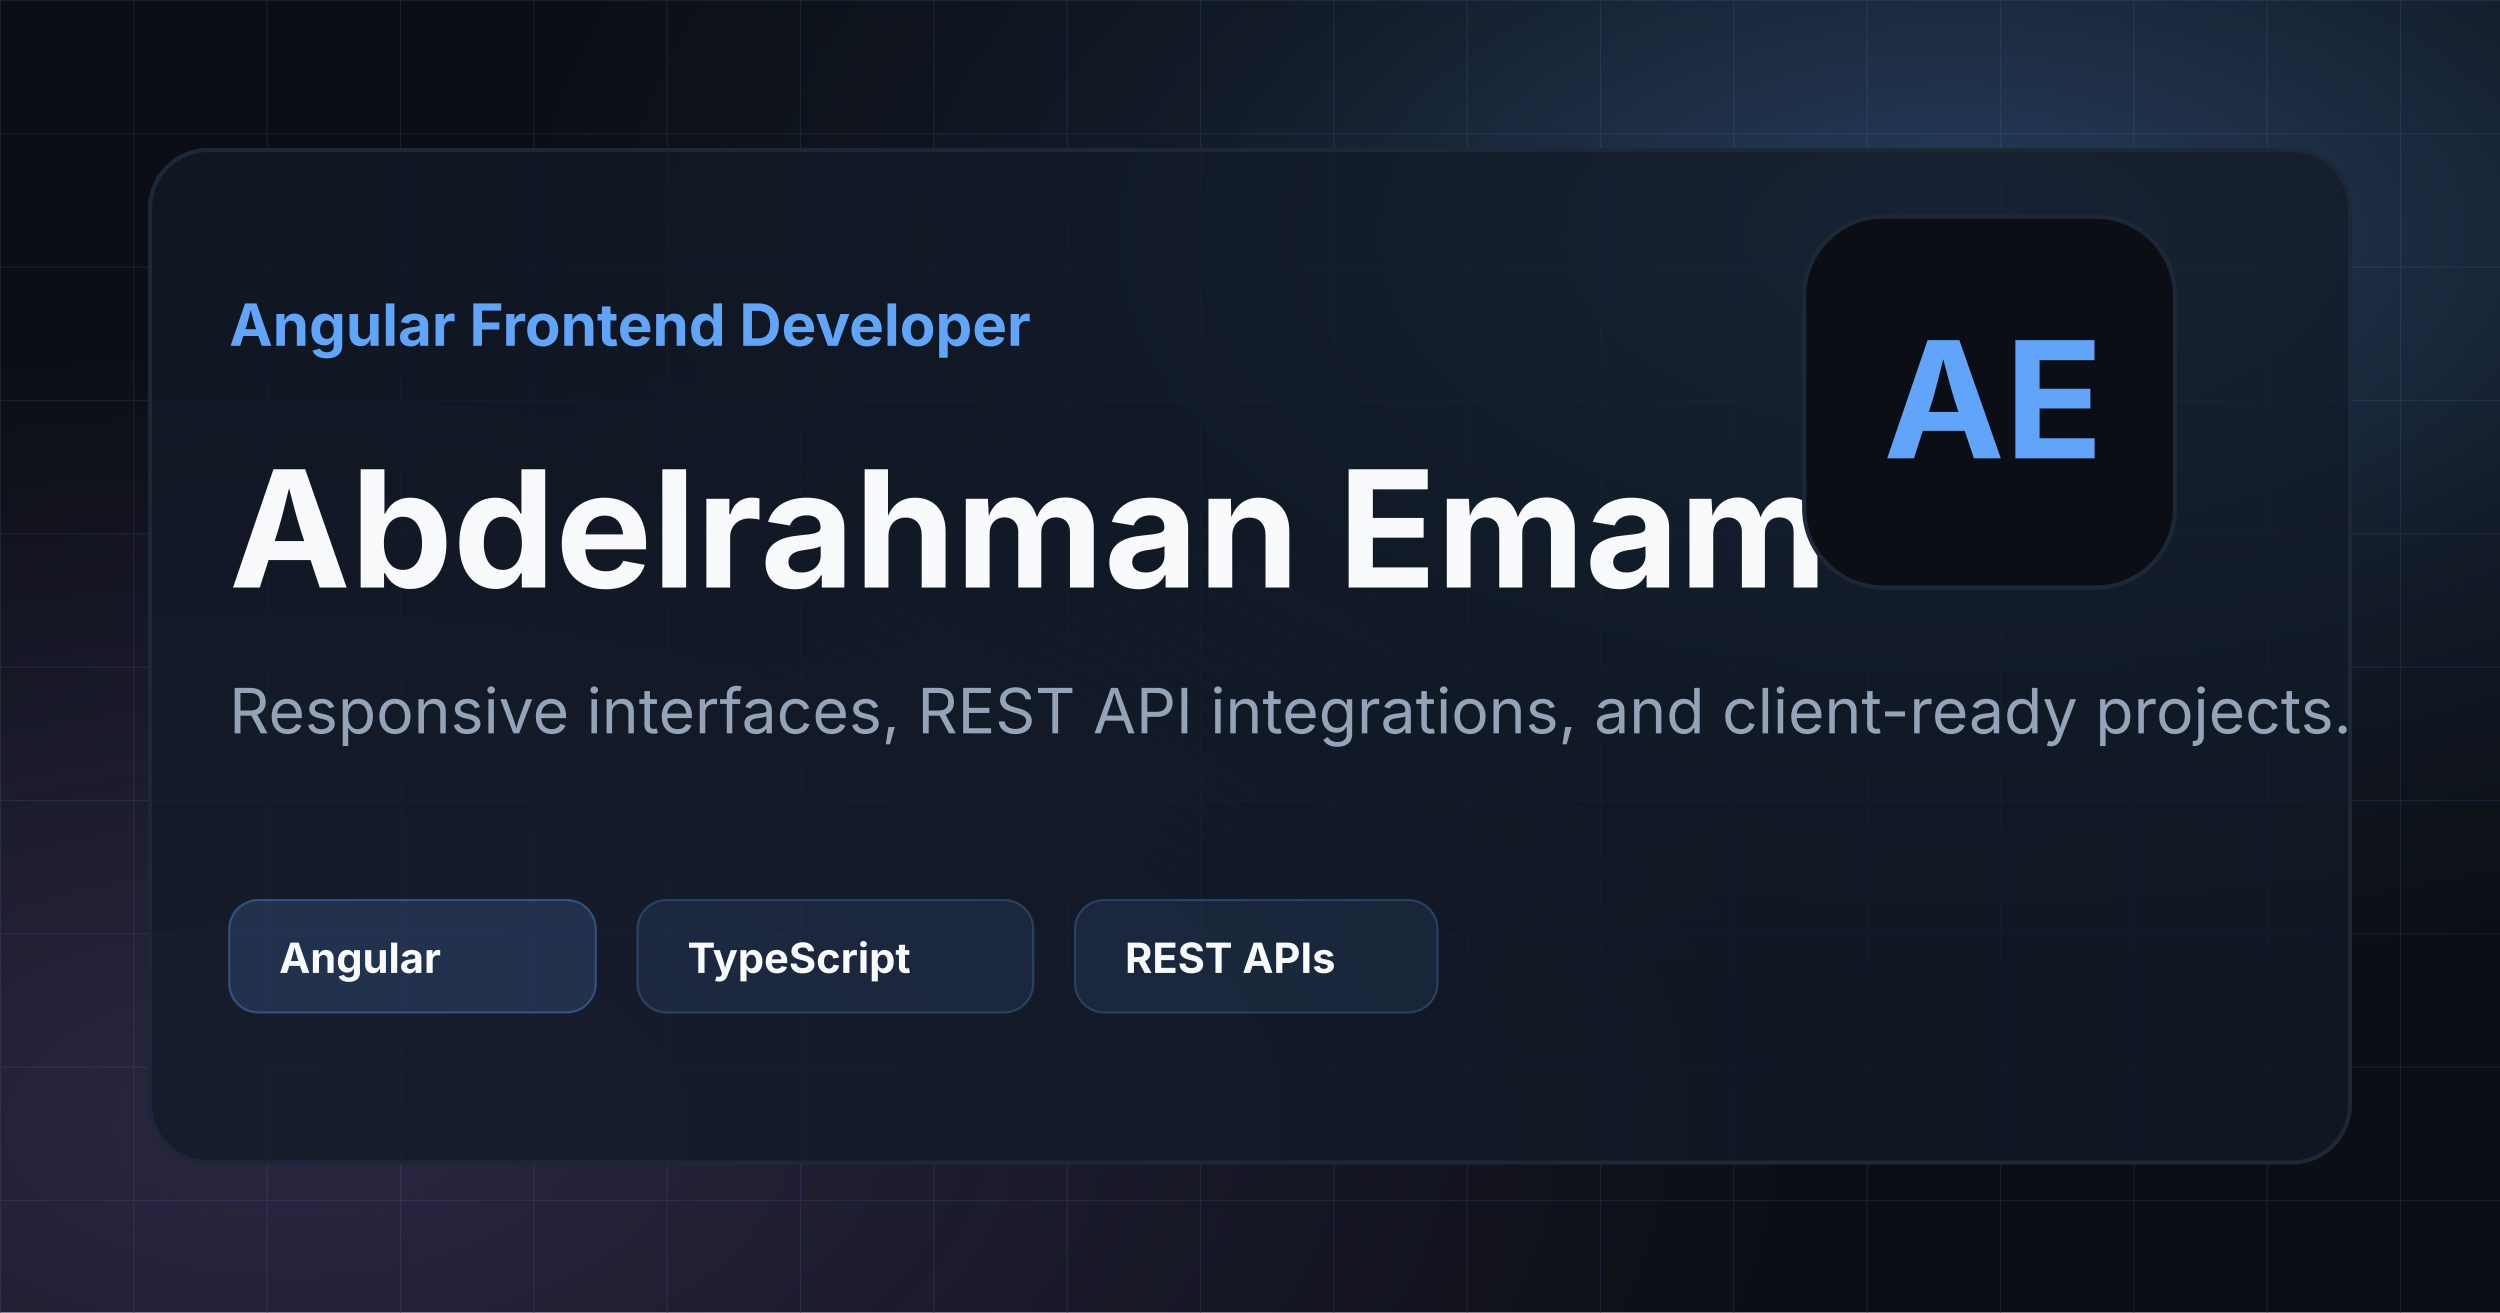
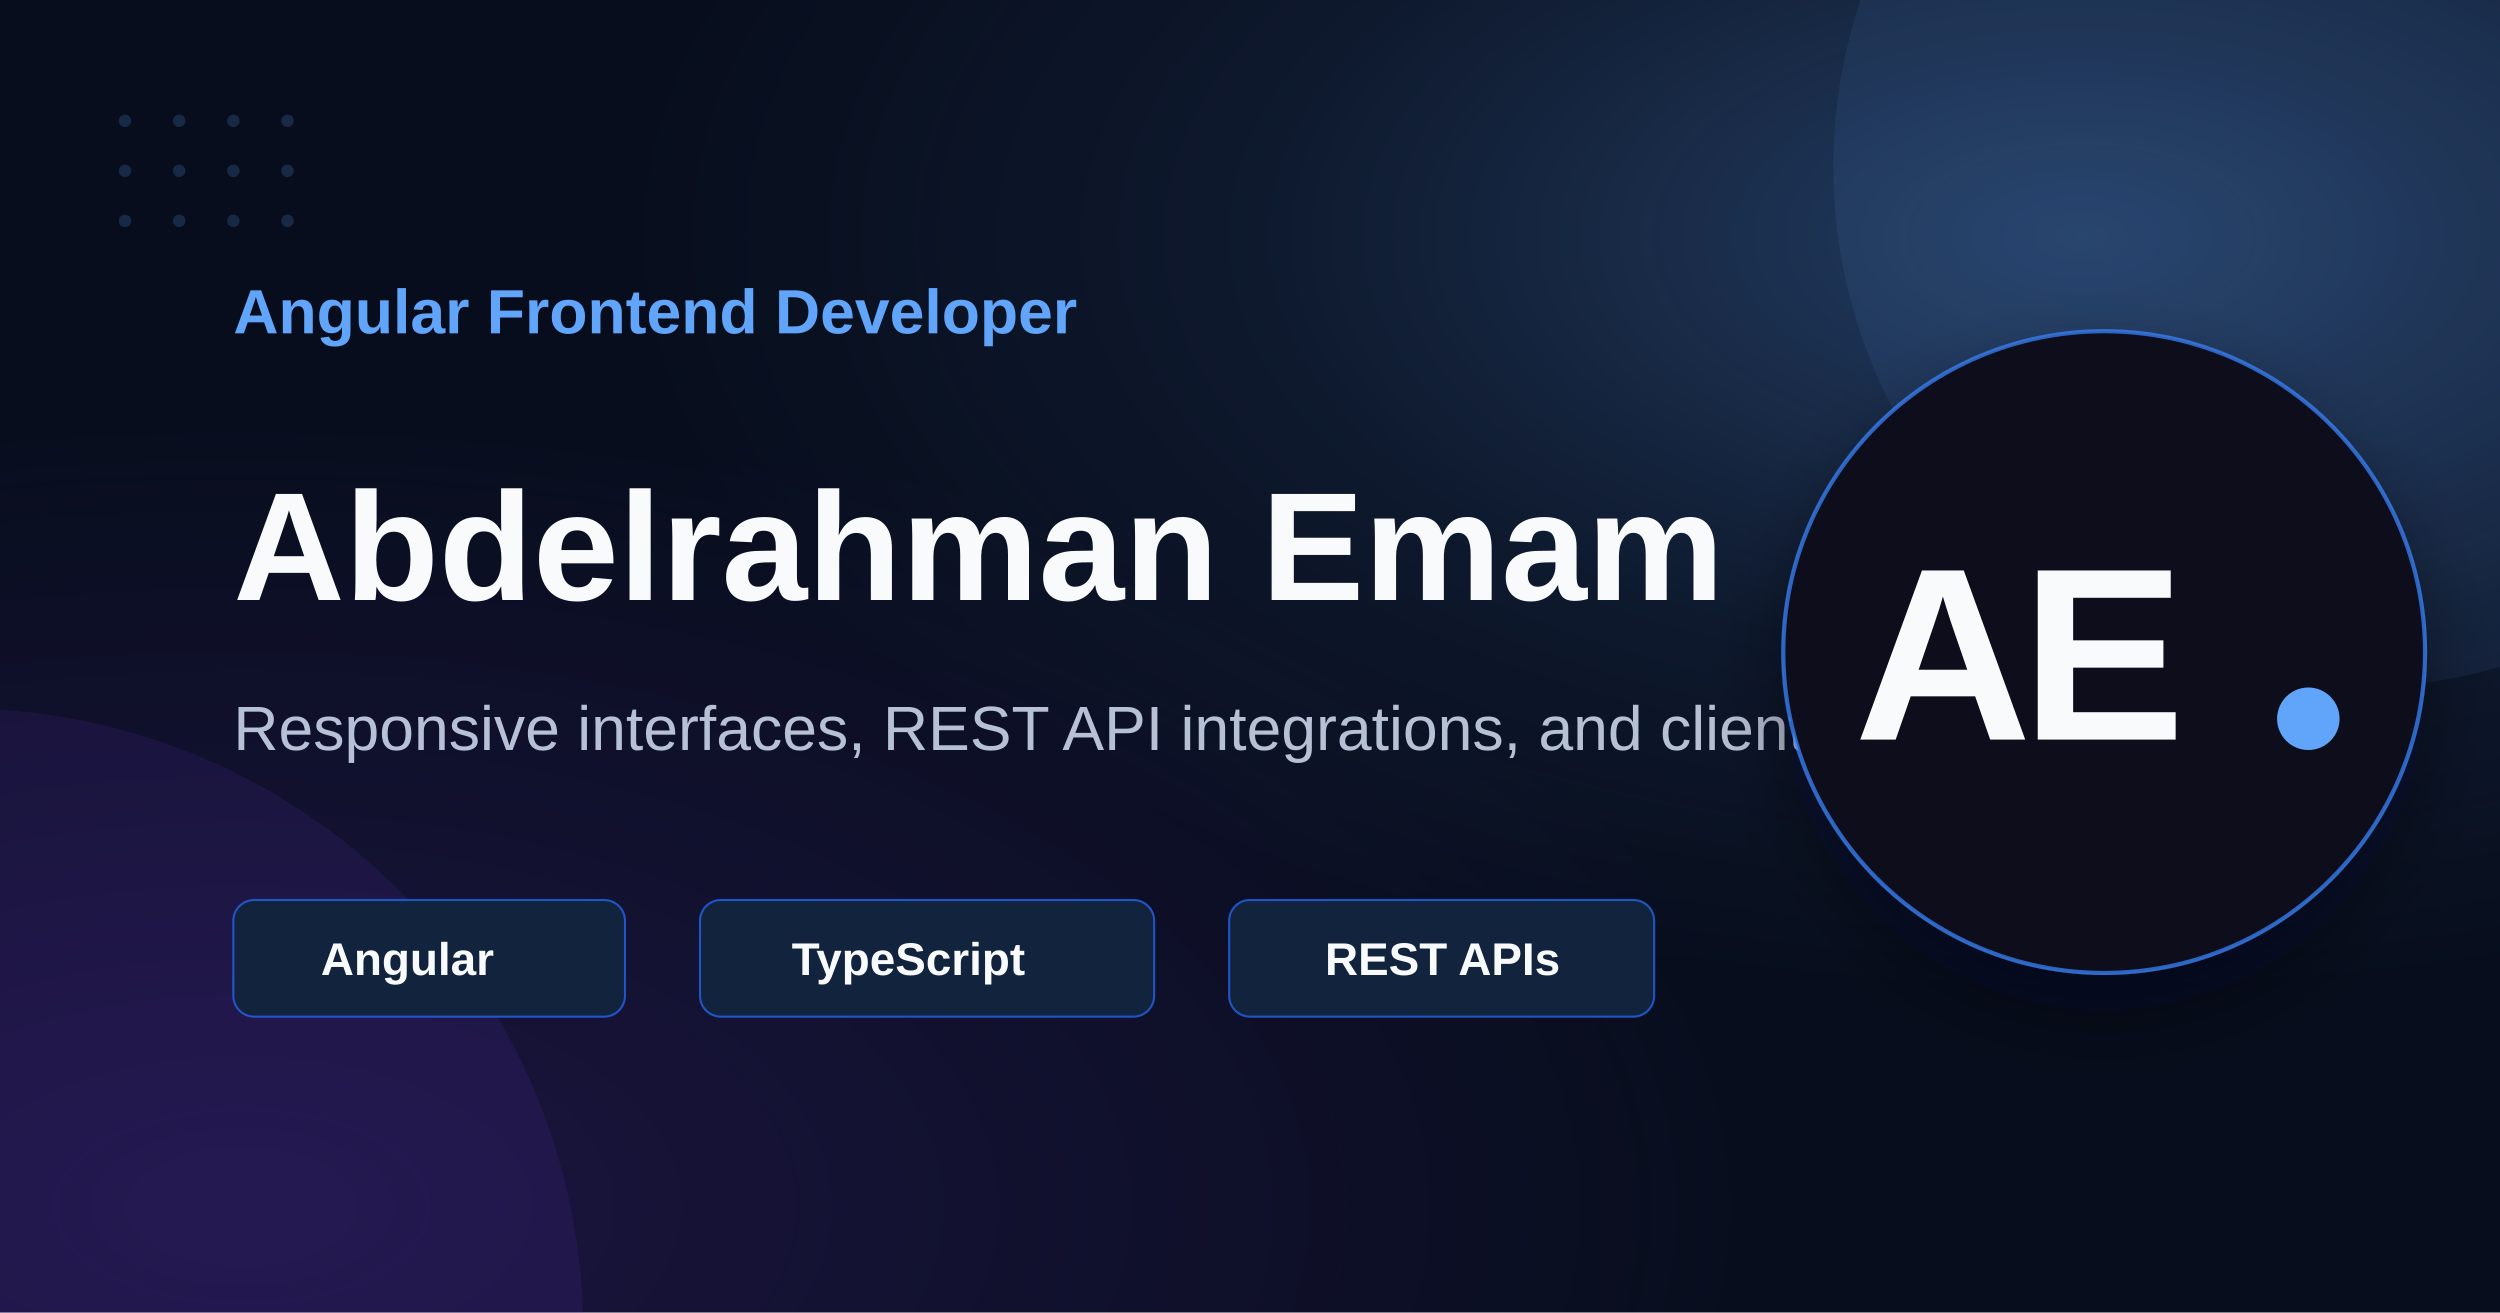
<svg xmlns="http://www.w3.org/2000/svg" width="1200" height="630" viewBox="0 0 1200 630" role="img" aria-labelledby="title desc">
  <defs>
-     <radialGradient id="blue" cx="78%" cy="18%" r="58%">
+     <radialGradient id="blue" cx="83%" cy="18%" r="58%">
      <stop offset="0" stop-color="#60a5fa" stop-opacity=".32" />
-       <stop offset=".55" stop-color="#60a5fa" stop-opacity=".08" />
+       <stop offset=".56" stop-color="#60a5fa" stop-opacity=".08" />
      <stop offset="1" stop-color="#60a5fa" stop-opacity="0" />
    </radialGradient>
-     <radialGradient id="purple" cx="12%" cy="86%" r="60%">
-       <stop offset="0" stop-color="#a78bfa" stop-opacity=".2" />
-       <stop offset="1" stop-color="#a78bfa" stop-opacity="0" />
+     <radialGradient id="purple" cx="10%" cy="92%" r="62%">
+       <stop offset="0" stop-color="#7c3aed" stop-opacity=".18" />
+       <stop offset="1" stop-color="#7c3aed" stop-opacity="0" />
    </radialGradient>
-     <pattern id="grid" width="64" height="64" patternUnits="userSpaceOnUse">
-       <path d="M64 0H0v64" fill="none" stroke="#1e2738" stroke-opacity=".7" stroke-width="1" />
-     </pattern>
+     <filter id="softShadow" x="-20%" y="-20%" width="140%" height="140%">
+       <feDropShadow dx="0" dy="18" stdDeviation="18" flood-color="#000814" flood-opacity=".45" />
+     </filter>
  </defs>
-   <rect width="1200" height="630" fill="#0b0e14" />
-   <rect width="1200" height="630" fill="url(#grid)" />
+   <rect width="1200" height="630" fill="#070d1c" />
  <rect width="1200" height="630" fill="url(#blue)" />
  <rect width="1200" height="630" fill="url(#purple)" />
-   <rect x="72" y="72" width="1056" height="486" rx="28" fill="#121a28" fill-opacity=".74" stroke="#1e2738" stroke-width="2" />
-   <text x="110" y="166" fill="#60a5fa" font-family="Inter, Arial, sans-serif" font-size="28" font-weight="700">Angular Frontend Developer</text>
-   <text x="110" y="282" fill="#f8fafc" font-family="Space Grotesk, Inter, Arial, sans-serif" font-size="78" font-weight="700">Abdelrahman Emam</text>
-   <text x="110" y="352" fill="#94a3b8" font-family="Inter, Arial, sans-serif" font-size="30">Responsive interfaces, REST API integrations, and client-ready projects.</text>
-   <g transform="translate(110 432)">
-     <rect width="176" height="54" rx="14" fill="#60a5fa" fill-opacity=".16" stroke="#60a5fa" stroke-opacity=".35" />
-     <text x="24" y="35" fill="#f8fafc" font-family="Inter, Arial, sans-serif" font-size="20" font-weight="700">Angular</text>
-     <rect x="196" width="190" height="54" rx="14" fill="#60a5fa" fill-opacity=".1" stroke="#60a5fa" stroke-opacity=".25" />
-     <text x="220" y="35" fill="#f8fafc" font-family="Inter, Arial, sans-serif" font-size="20" font-weight="700">TypeScript</text>
-     <rect x="406" width="174" height="54" rx="14" fill="#60a5fa" fill-opacity=".1" stroke="#60a5fa" stroke-opacity=".25" />
-     <text x="430" y="35" fill="#f8fafc" font-family="Inter, Arial, sans-serif" font-size="20" font-weight="700">REST APIs</text>
+   <circle cx="1130" cy="80" r="250" fill="#60a5fa" opacity=".08" />
+   <circle cx="-20" cy="640" r="300" fill="#7c3aed" opacity=".10" />
+   <g opacity=".18" fill="#60a5fa">
+     <circle cx="60" cy="58" r="3" />
+     <circle cx="86" cy="58" r="3" />
+     <circle cx="112" cy="58" r="3" />
+     <circle cx="138" cy="58" r="3" />
+     <circle cx="60" cy="82" r="3" />
+     <circle cx="86" cy="82" r="3" />
+     <circle cx="112" cy="82" r="3" />
+     <circle cx="138" cy="82" r="3" />
+     <circle cx="60" cy="106" r="3" />
+     <circle cx="86" cy="106" r="3" />
+     <circle cx="112" cy="106" r="3" />
+     <circle cx="138" cy="106" r="3" />
  </g>
-   <g transform="translate(866 104)">
-     <rect width="178" height="178" rx="38" fill="#0b0e14" stroke="#1e2738" stroke-width="2" />
-     <text x="38" y="116" fill="#60a5fa" font-family="Space Grotesk, Inter, Arial, sans-serif" font-size="78" font-weight="700">AE</text>
+   <text x="112" y="288" fill="#f8fafc" font-family="Arial, Helvetica, sans-serif" font-size="74" font-weight="800">Abdelrahman Emam</text>
+   <text x="112" y="160" fill="#60a5fa" font-family="Arial, Helvetica, sans-serif" font-size="30" font-weight="700">Angular Frontend Developer</text>
+   <text x="112" y="360" fill="#b7c1d6" font-family="Arial, Helvetica, sans-serif" font-size="30">Responsive interfaces, REST API integrations, and client-ready projects.</text>
+   <g transform="translate(112 432)">
+     <rect width="188" height="56" rx="10" fill="#12243d" stroke="#2563eb" stroke-opacity=".8" />
+     <text x="42" y="36" fill="#f8fafc" font-family="Arial, Helvetica, sans-serif" font-size="22" font-weight="700">Angular</text>
+     <rect x="224" width="218" height="56" rx="10" fill="#12243d" stroke="#2563eb" stroke-opacity=".8" />
+     <text x="268" y="36" fill="#f8fafc" font-family="Arial, Helvetica, sans-serif" font-size="22" font-weight="700">TypeScript</text>
+     <rect x="478" width="204" height="56" rx="10" fill="#12243d" stroke="#2563eb" stroke-opacity=".8" />
+     <text x="524" y="36" fill="#f8fafc" font-family="Arial, Helvetica, sans-serif" font-size="22" font-weight="700">REST APIs</text>
+   </g>
+   <g transform="translate(835 178)" filter="url(#softShadow)">
+     <circle cx="175" cy="135" r="154" fill="#070d1c" stroke="#3b82f6" stroke-opacity=".75" stroke-width="2" />
+     <text x="55" y="177" font-family="Arial, Helvetica, sans-serif" font-size="118" font-weight="800" letter-spacing="-5" fill="#f8fafc">AE</text>
+     <circle cx="273" cy="167" r="15" fill="#60a5fa" />
  </g>
</svg>
